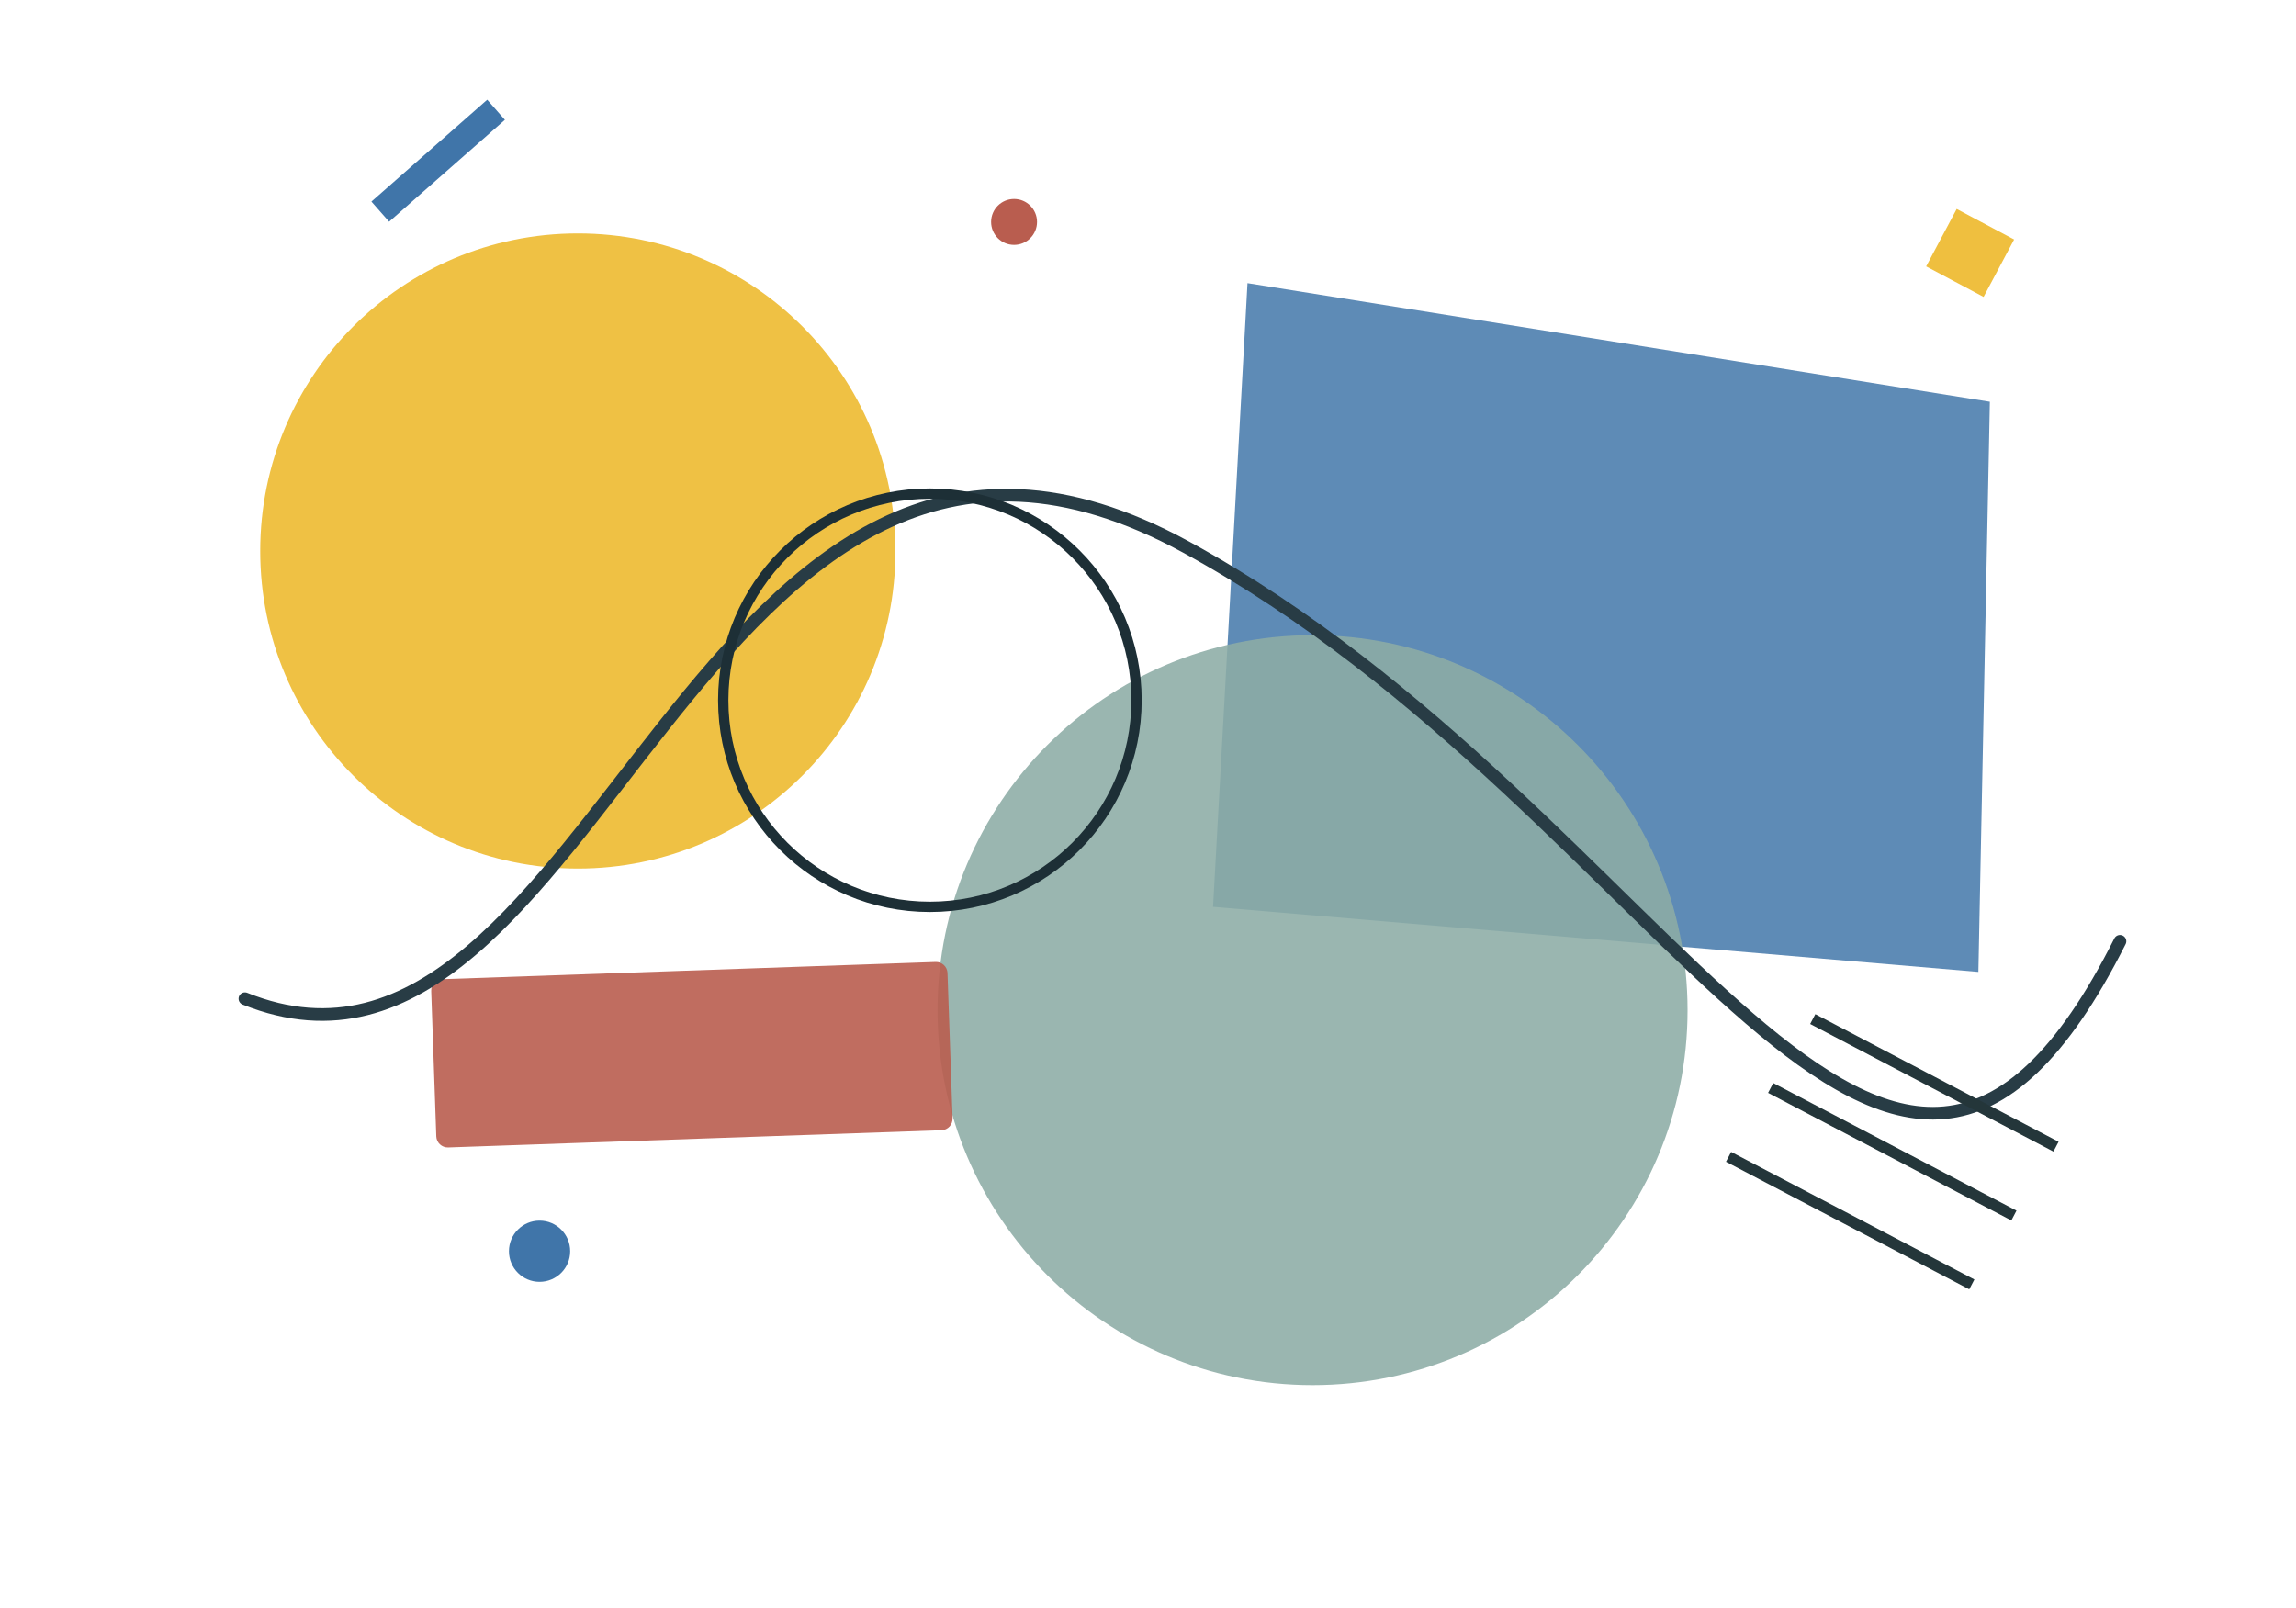
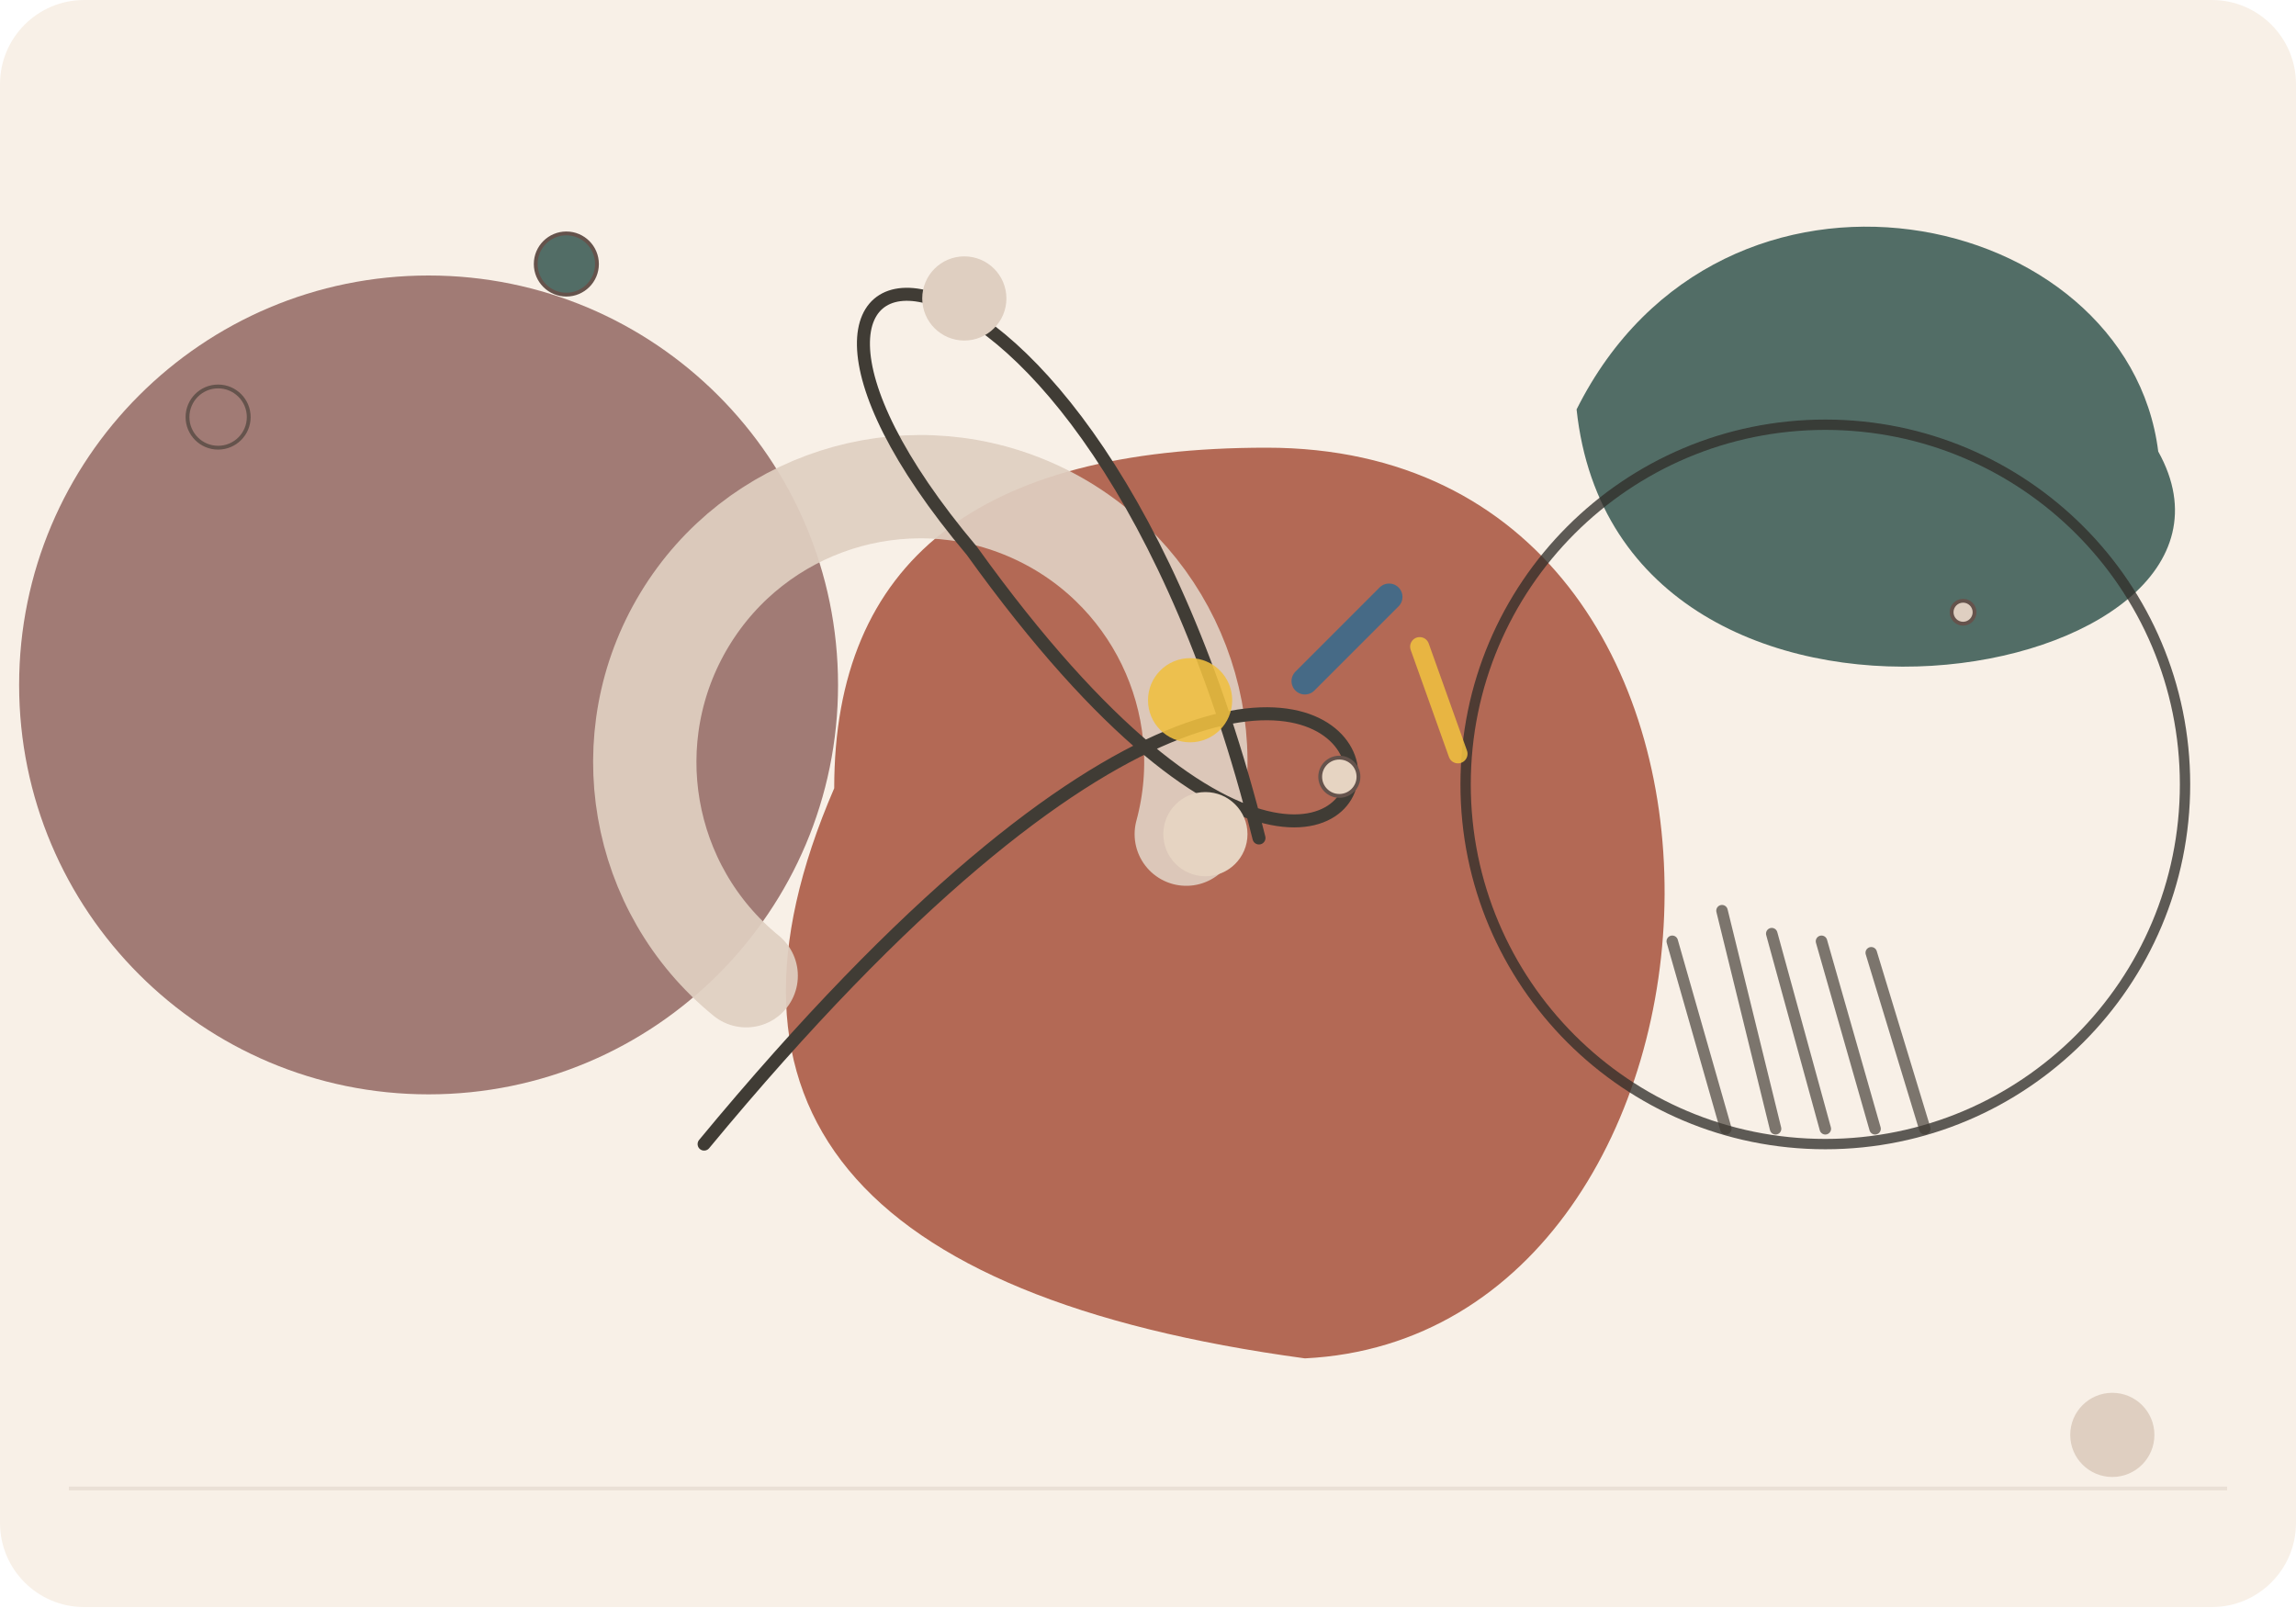
- <svg xmlns="http://www.w3.org/2000/svg" viewBox="0 0 600 420" role="img" aria-label="Original geometric abstract art about human connection">
-   <circle cx="151" cy="144" r="83" fill="#EFBF3F" opacity=".97" />
-   <path d="M 326 74 L 520 105 L 517 254 L 317 237Z" fill="#4075A9" opacity=".84" />
-   <circle cx="343" cy="264" r="98" fill="#8DACA6" opacity=".88" />
-   <rect x="113" y="256" width="135" height="44" rx="3" transform="rotate(-2 113 268)" fill="#B95D4F" opacity=".90" />
-   <path d="M 64 261 C 156 298, 182 73, 310 143 S 493 367, 554 246" fill="none" stroke="#283C45" stroke-width="3.3" stroke-linecap="round" />
-   <circle cx="243" cy="183" r="54" fill="none" stroke="#1D2F36" stroke-width="2.7" />
-   <path d="M 453 303 L 514 335 M 464 285 L 525 317 M 475 267 L 536 299" fill="none" stroke="#24363A" stroke-width="2.9" stroke-linecap="square" />
-   <circle cx="141" cy="327" r="8" fill="#4075A9" />
-   <circle cx="265" cy="58" r="6" fill="#B95D4F" />
-   <rect x="505" y="64" width="17" height="17" transform="rotate(28 527 72)" fill="#EFBF3F" />
-   <path d="M 102 53 l25 -22" fill="none" stroke="#4075A9" stroke-width="7" stroke-linecap="square" />
+ <svg xmlns="http://www.w3.org/2000/svg" viewBox="0 0 600 420" role="img" aria-label="Original abstract art representing the complexity of personality">
+   <rect width="600" height="420" rx="22" fill="#f8f0e7" />
+   <g>
+     <circle cx="112" cy="179" r="107" fill="#a17b75" />
+     <path d="M218 206 Q218 117 331 117 C474 117 462 349 341 355 Q164 331 218 206Z" fill="#ae614b" opacity=".94" />
+     <path d="M412 107 C450 31 556 54 564 118 C598 179 423 210 412 107Z" fill="#526d66" />
+     <path d="M195 255 A72 72 0 1 1 310 218" stroke="#dfcfc1" stroke-width="27" fill="none" stroke-linecap="round" opacity=".92" />
+     <path d="M184 299 C399 39 394 339 254 144 C174 49 284 39 329 219" stroke="#403c35" stroke-width="3.4" fill="none" stroke-linecap="round" />
+     <circle cx="477" cy="205" r="94" fill="none" stroke="#302d29" stroke-width="2.7" opacity=".77" />
+     <path d="M451 295 l-14 -49" stroke="#423c35" stroke-width="3" stroke-linecap="round" opacity=".68" />
+     <path d="M464 295 l-14 -57" stroke="#423c35" stroke-width="3" stroke-linecap="round" opacity=".68" />
+     <path d="M477 295 l-14 -51" stroke="#423c35" stroke-width="3" stroke-linecap="round" opacity=".68" />
+     <path d="M490 295 l-14 -49" stroke="#423c35" stroke-width="3" stroke-linecap="round" opacity=".68" />
+     <path d="M503 295 l-14 -46" stroke="#423c35" stroke-width="3" stroke-linecap="round" opacity=".68" />
+     <circle cx="350" cy="203" r="5" fill="#e6d4c2" stroke="#65534c" stroke-width="1" />
+     <circle cx="57" cy="109" r="8" fill="#a17b75" stroke="#65534c" stroke-width="1" />
+     <circle cx="552" cy="375" r="11" fill="#dfcfc1" stroke="none" stroke-width="1" />
+     <circle cx="148" cy="69" r="8" fill="#526d66" stroke="#65534c" stroke-width="1" />
+     <circle cx="315" cy="218" r="11" fill="#e6d4c2" stroke="none" stroke-width="1" />
+     <circle cx="513" cy="160" r="3" fill="#dfcfc1" stroke="#65534c" stroke-width="1" />
+     <circle cx="252" cy="78" r="11" fill="#dfcfc1" stroke="none" stroke-width="1" />
+   </g>
+   <path d="M18 389 H582" stroke="#e1d6cb" stroke-width="1" opacity=".6" />
+   <g aria-hidden="true" opacity=".88">
+     <circle cx="311" cy="183" r="11" fill="#EFBF3F" />
+     <path d="M341 178 l22 -22" fill="none" stroke="#386B8D" stroke-width="7" stroke-linecap="round" />
+     <path d="M381 197 l-10 -28" fill="none" stroke="#EFBF3F" stroke-width="5" stroke-linecap="round" />
+   </g>
</svg>
